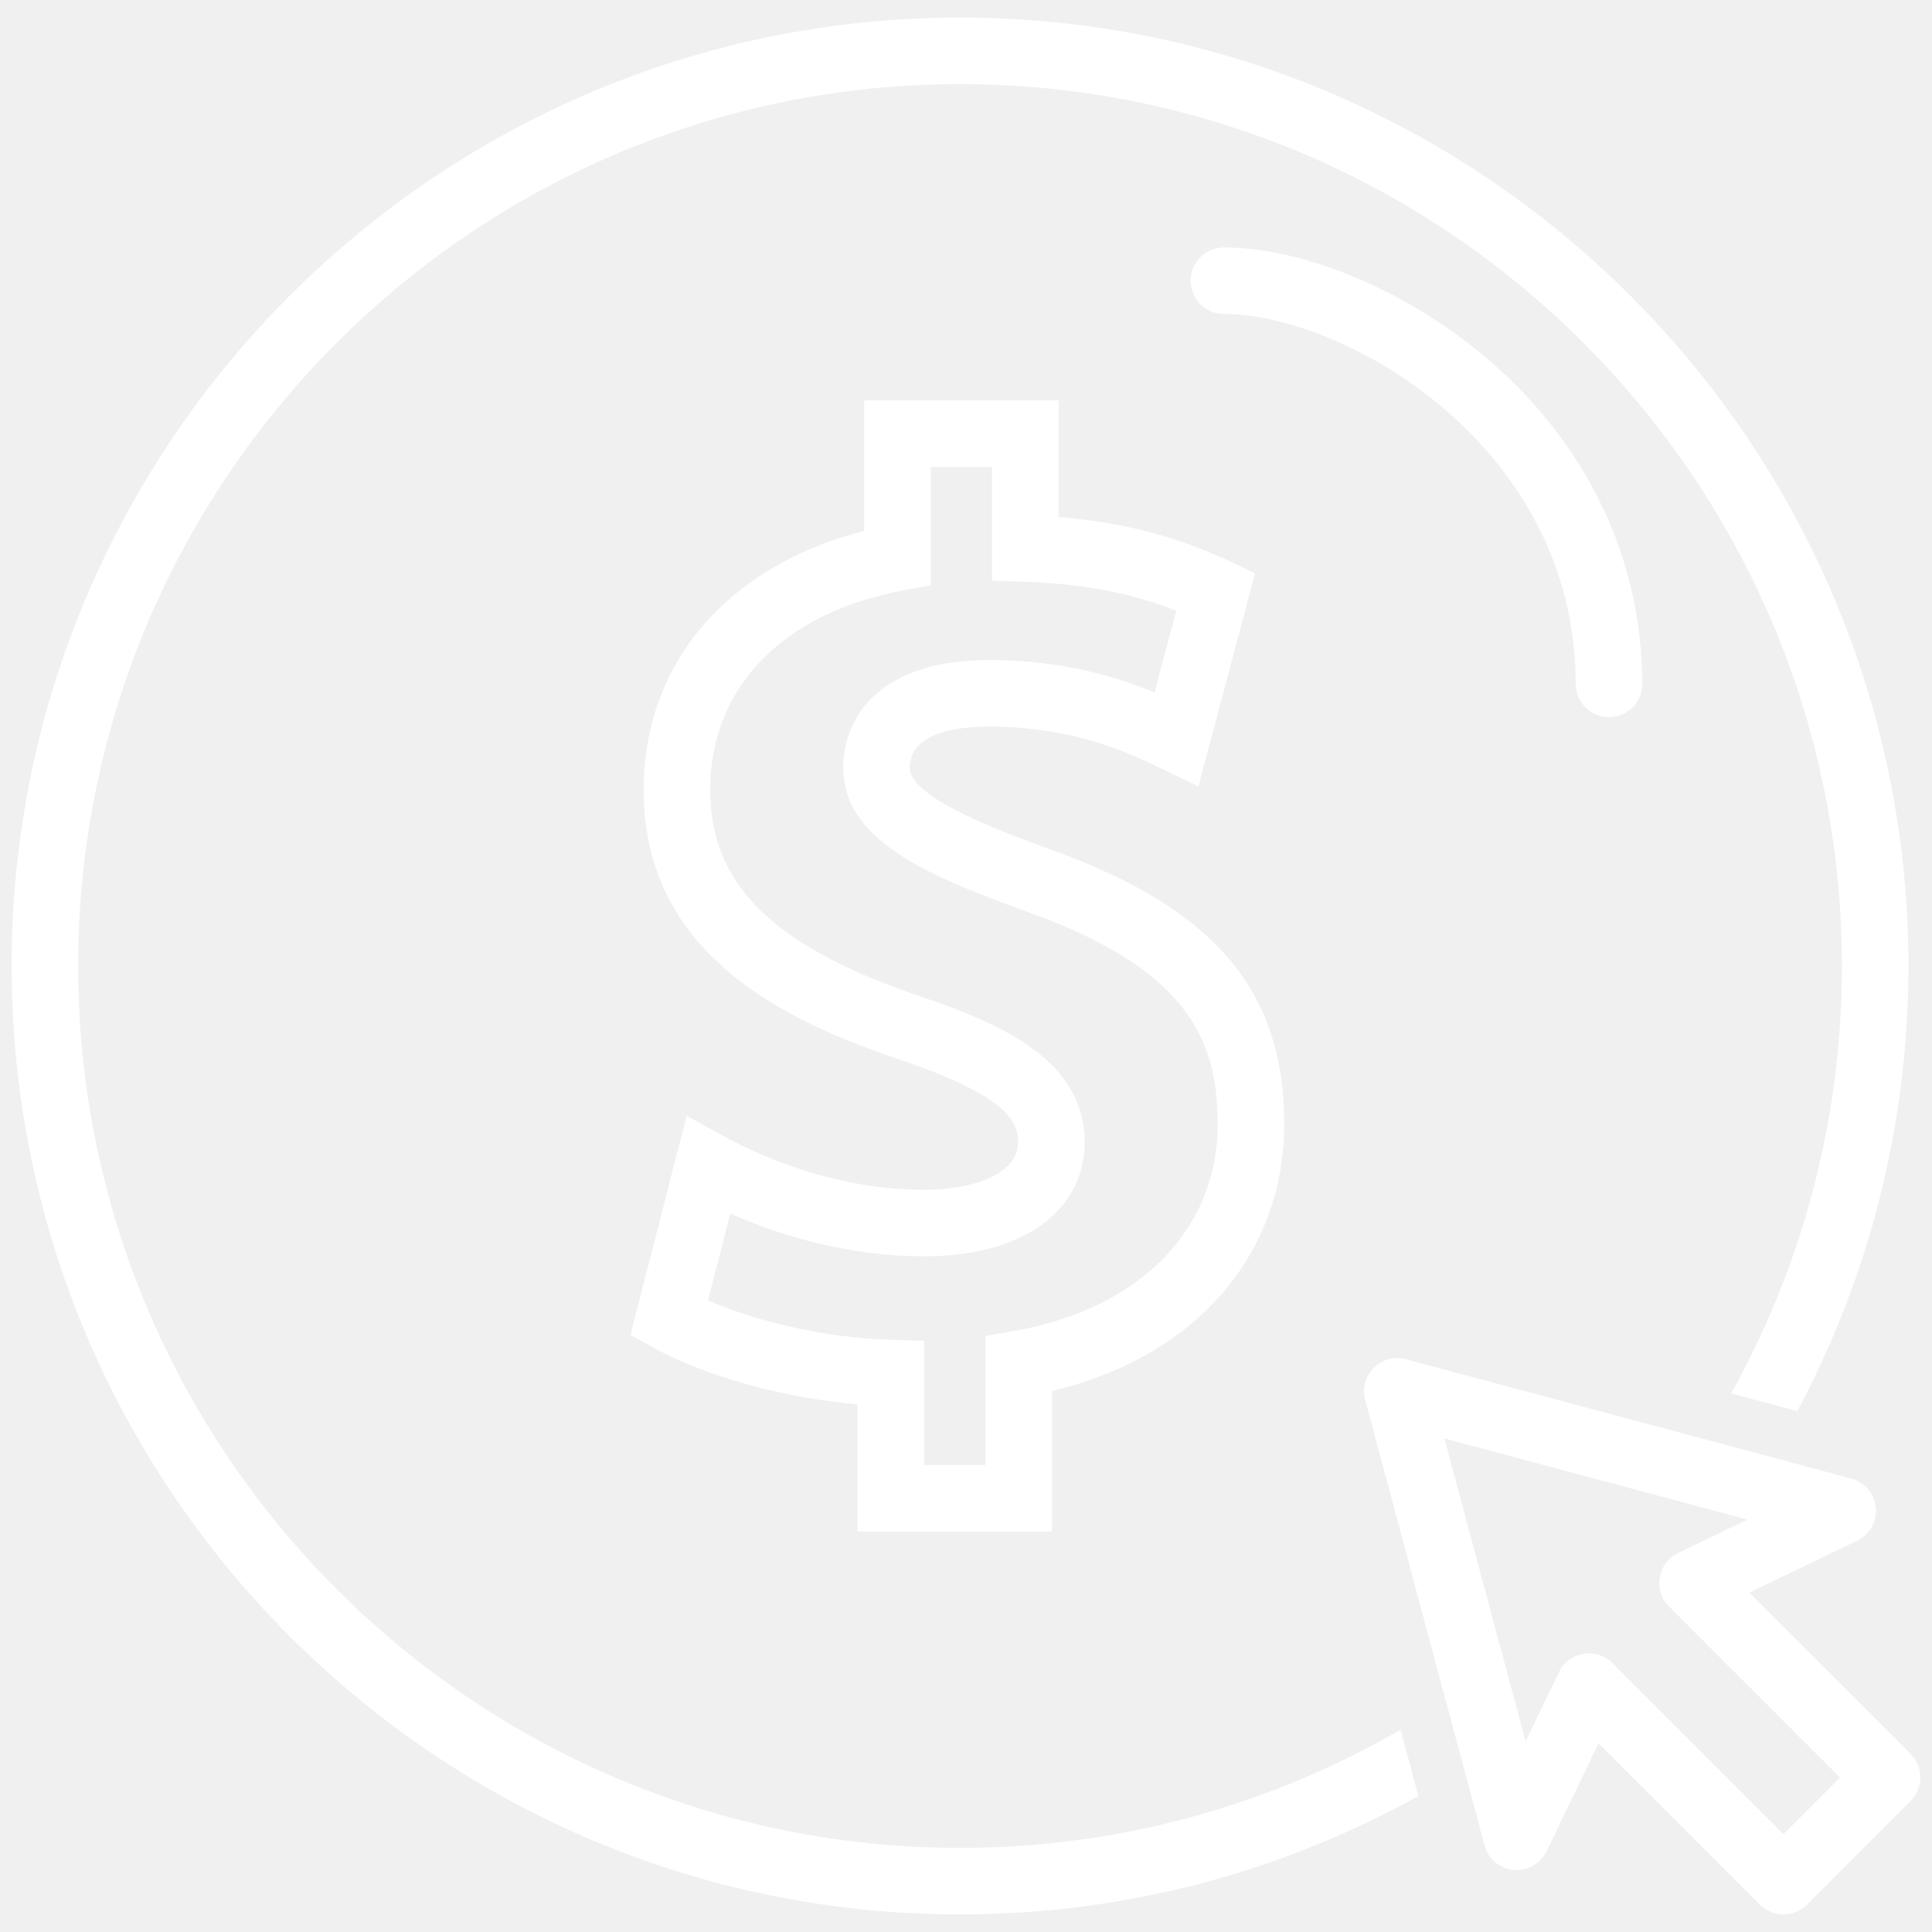
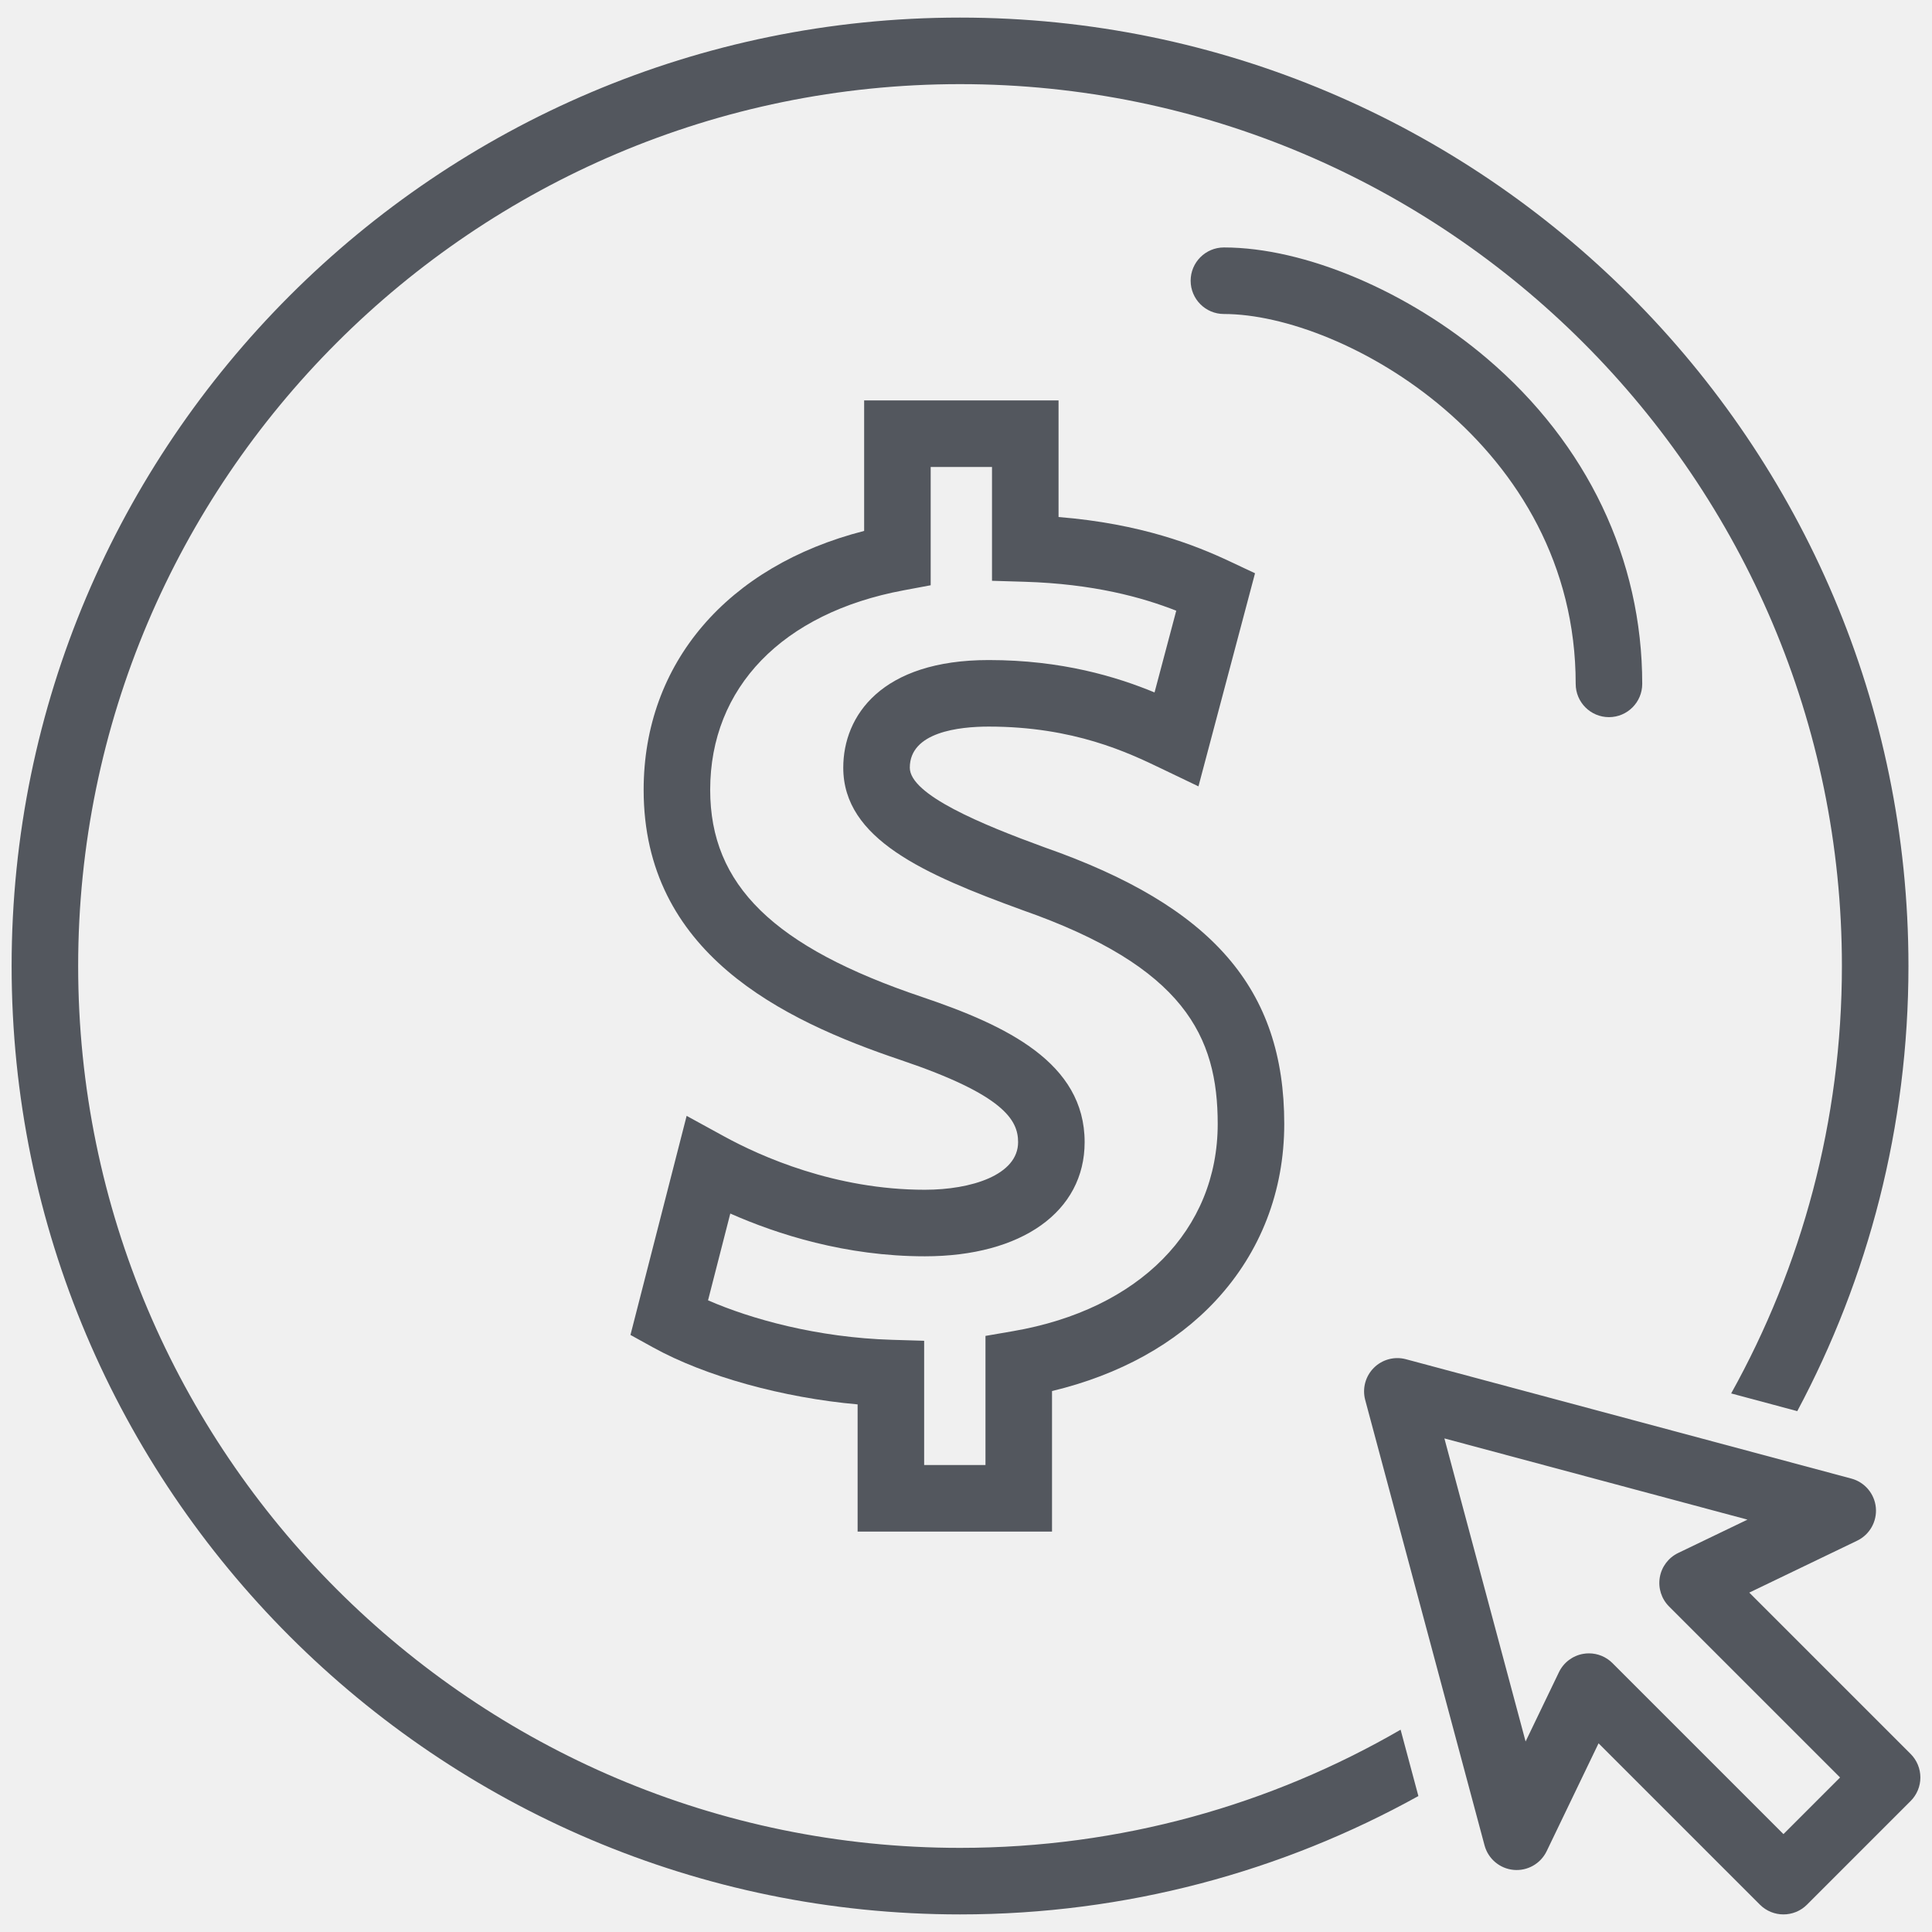
<svg xmlns="http://www.w3.org/2000/svg" version="1.1" id="PRICE" width="800px" height="800px" viewBox="0 0 1800 1800" enable-background="new 0 0 1800 1800" xml:space="preserve">
  <g id="Layer">
    <g>
      <g>
        <g>
          <g>
-             <path fill="white" d="M980.141,1426.945H799.02v-118.506c-69.393-6.158-141.632-26.024-190.641-53.104l-20.991-11.607       l52.338-204.102l35.001,19.166c33.877,18.551,103.21,49.678,186.896,49.678c43.264,0,86.914-13.717,86.914-44.368       c0-20.55-13.207-44.022-108.99-76.386C727.884,950.146,599.67,887.562,599.67,735.901c0-118.03,78.008-208.647,205.43-241.258       V373.055h181.121v108.638c76.854,6.214,127.293,26.167,159.665,41.397l23.395,11.01l-52.706,198.537l-34.932-16.757       c-30.332-14.56-81.1-38.932-160.461-38.932c-27.462,0-73.538,4.973-73.538,38.288c0,25.207,67.061,52.896,125.491,74.206       c156.457,54.756,223.372,131.853,223.372,257.641c0,62.643-21.977,119.475-63.568,164.353       c-37.588,40.571-90.052,69.527-152.798,84.567V1426.945z M861.015,1364.95h57.132v-120.313l25.729-4.437       c117.589-20.272,190.636-94.271,190.636-193.118c0-81.316-30.988-146.326-182.237-199.261       c-91.338-33.311-166.625-66.172-166.625-132.585c0-48.481,35.607-100.283,135.533-100.283       c68.248,0,119.197,15.615,154.484,30.171l20.221-76.148c-31.758-12.463-77.164-25.047-141.589-26.967l-30.071-0.899v-106.06       h-57.132v110.22L841.792,550c-112.789,21.082-180.128,90.579-180.128,185.901c0,88.71,59.123,146.45,197.689,193.064       c78.537,26.534,151.178,61.268,151.178,135.137c0,64.615-58.448,106.362-148.908,106.362       c-73.782,0-137.615-20.566-181.23-39.836l-20.731,80.85c39.862,17.4,101.68,34.715,171.28,36.791l30.072,0.9V1364.95z" />
+             <path fill="#53575e" d="M980.141,1426.945H799.02v-118.506c-69.393-6.158-141.632-26.024-190.641-53.104l-20.991-11.607       l52.338-204.102l35.001,19.166c33.877,18.551,103.21,49.678,186.896,49.678c43.264,0,86.914-13.717,86.914-44.368       c0-20.55-13.207-44.022-108.99-76.386C727.884,950.146,599.67,887.562,599.67,735.901c0-118.03,78.008-208.647,205.43-241.258       V373.055h181.121v108.638c76.854,6.214,127.293,26.167,159.665,41.397l23.395,11.01l-52.706,198.537l-34.932-16.757       c-30.332-14.56-81.1-38.932-160.461-38.932c-27.462,0-73.538,4.973-73.538,38.288c0,25.207,67.061,52.896,125.491,74.206       c156.457,54.756,223.372,131.853,223.372,257.641c0,62.643-21.977,119.475-63.568,164.353       c-37.588,40.571-90.052,69.527-152.798,84.567V1426.945z M861.015,1364.95h57.132v-120.313l25.729-4.437       c117.589-20.272,190.636-94.271,190.636-193.118c0-81.316-30.988-146.326-182.237-199.261       c-91.338-33.311-166.625-66.172-166.625-132.585c0-48.481,35.607-100.283,135.533-100.283       c68.248,0,119.197,15.615,154.484,30.171l20.221-76.148c-31.758-12.463-77.164-25.047-141.589-26.967l-30.071-0.899v-106.06       h-57.132v110.22L841.792,550c-112.789,21.082-180.128,90.579-180.128,185.901c0,88.71,59.123,146.45,197.689,193.064       c78.537,26.534,151.178,61.268,151.178,135.137c0,64.615-58.448,106.362-148.908,106.362       c-73.782,0-137.615-20.566-181.23-39.836l-20.731,80.85c39.862,17.4,101.68,34.715,171.28,36.791l30.072,0.9V1364.95z" />
          </g>
        </g>
        <g>
          <g>
            <path fill="none" d="M1394.443,1646.797l13.552-28.16c-5.872,4.203-11.797,8.346-17.772,12.41L1394.443,1646.797z" />
          </g>
          <g>
-             <path fill="white" d="M894.438,1721.617c-453.04,0-821.616-368.576-821.616-821.614c0-453.044,368.576-821.62,821.616-821.62       c453.043,0,821.627,368.576,821.627,821.62c0,144.397-37.492,280.184-103.18,398.222l61.597,16.502       c66.06-123.746,103.577-264.929,103.577-414.724c0-487.224-396.391-883.615-883.621-883.615       c-487.224,0-883.61,396.391-883.61,883.615c0,487.227,396.386,883.608,883.61,883.608       c154.789,0,300.383-40.053,427.035-110.271l-16.563-61.813C1184.061,1681.513,1043.848,1721.617,894.438,1721.617z" />
+             <path fill="#53575e" d="M894.438,1721.617c-453.04,0-821.616-368.576-821.616-821.614c0-453.044,368.576-821.62,821.616-821.62       c453.043,0,821.627,368.576,821.627,821.62c0,144.397-37.492,280.184-103.18,398.222l61.597,16.502       c66.06-123.746,103.577-264.929,103.577-414.724c0-487.224-396.391-883.615-883.621-883.615       c-487.224,0-883.61,396.391-883.61,883.615c0,487.227,396.386,883.608,883.61,883.608       c154.789,0,300.383-40.053,427.035-110.271l-16.563-61.813C1184.061,1681.513,1043.848,1721.617,894.438,1721.617z" />
          </g>
        </g>
        <g>
          <g>
-             <path fill="white" d="M1661.595,1783.611c-7.931,0-15.862-3.027-21.916-9.072l-150.333-150.333l-48.355,100.489       c-5.621,11.686-17.973,18.647-30.824,17.428c-12.904-1.211-23.697-10.326-27.053-22.842l-111.181-414.95       c-2.862-10.698,0.199-22.114,8.026-29.942c7.836-7.836,19.243-10.889,29.941-8.025l414.943,111.188       c12.514,3.355,21.63,14.149,22.841,27.054c1.202,12.903-5.743,25.202-17.427,30.824l-100.49,48.363l150.332,150.324       c5.813,5.813,9.073,13.699,9.073,21.916c0,8.225-3.261,16.104-9.073,21.925l-96.58,96.581       C1677.465,1780.584,1669.525,1783.611,1661.595,1783.611z M1480.368,1540.391c8.147,0,16.052,3.217,21.916,9.081       l159.311,159.311l52.749-52.749l-159.311-159.302c-7.101-7.108-10.326-17.211-8.641-27.122       c1.688-9.903,8.061-18.37,17.116-22.729l64.563-31.076l-282.357-75.659l75.651,282.356l31.066-64.555       c4.358-9.055,12.835-15.43,22.737-17.115C1476.9,1540.537,1478.639,1540.391,1480.368,1540.391z" />
+             <path fill="#53575e" d="M1661.595,1783.611c-7.931,0-15.862-3.027-21.916-9.072l-150.333-150.333l-48.355,100.489       c-5.621,11.686-17.973,18.647-30.824,17.428c-12.904-1.211-23.697-10.326-27.053-22.842l-111.181-414.95       c-2.862-10.698,0.199-22.114,8.026-29.942c7.836-7.836,19.243-10.889,29.941-8.025l414.943,111.188       c12.514,3.355,21.63,14.149,22.841,27.054c1.202,12.903-5.743,25.202-17.427,30.824l-100.49,48.363l150.332,150.324       c5.813,5.813,9.073,13.699,9.073,21.916c0,8.225-3.261,16.104-9.073,21.925l-96.58,96.581       C1677.465,1780.584,1669.525,1783.611,1661.595,1783.611z M1480.368,1540.391c8.147,0,16.052,3.217,21.916,9.081       l159.311,159.311l52.749-52.749l-159.311-159.302c-7.101-7.108-10.326-17.211-8.641-27.122       c1.688-9.903,8.061-18.37,17.116-22.729l64.563-31.076l-282.357-75.659l75.651,282.356l31.066-64.555       c4.358-9.055,12.835-15.43,22.737-17.115C1476.9,1540.537,1478.639,1540.391,1480.368,1540.391z" />
          </g>
        </g>
      </g>
-       <path fill="white" d="M1140.299,292.544c111.231,0,327.736,121.636,327.736,344.61c0,17.12,13.873,30.997,30.997,30.997    c17.116,0,30.997-13.877,30.997-30.997c0-116.063-51.296-223.666-144.435-302.993c-73.896-62.941-170.182-103.612-245.296-103.612    c-17.116,0-30.998,13.877-30.998,30.998S1123.183,292.544,1140.299,292.544z" />
+       <path fill="#53575e" d="M1140.299,292.544c111.231,0,327.736,121.636,327.736,344.61c0,17.12,13.873,30.997,30.997,30.997    c17.116,0,30.997-13.877,30.997-30.997c0-116.063-51.296-223.666-144.435-302.993c-73.896-62.941-170.182-103.612-245.296-103.612    c-17.116,0-30.998,13.877-30.998,30.998S1123.183,292.544,1140.299,292.544z" />
    </g>
  </g>
</svg>
